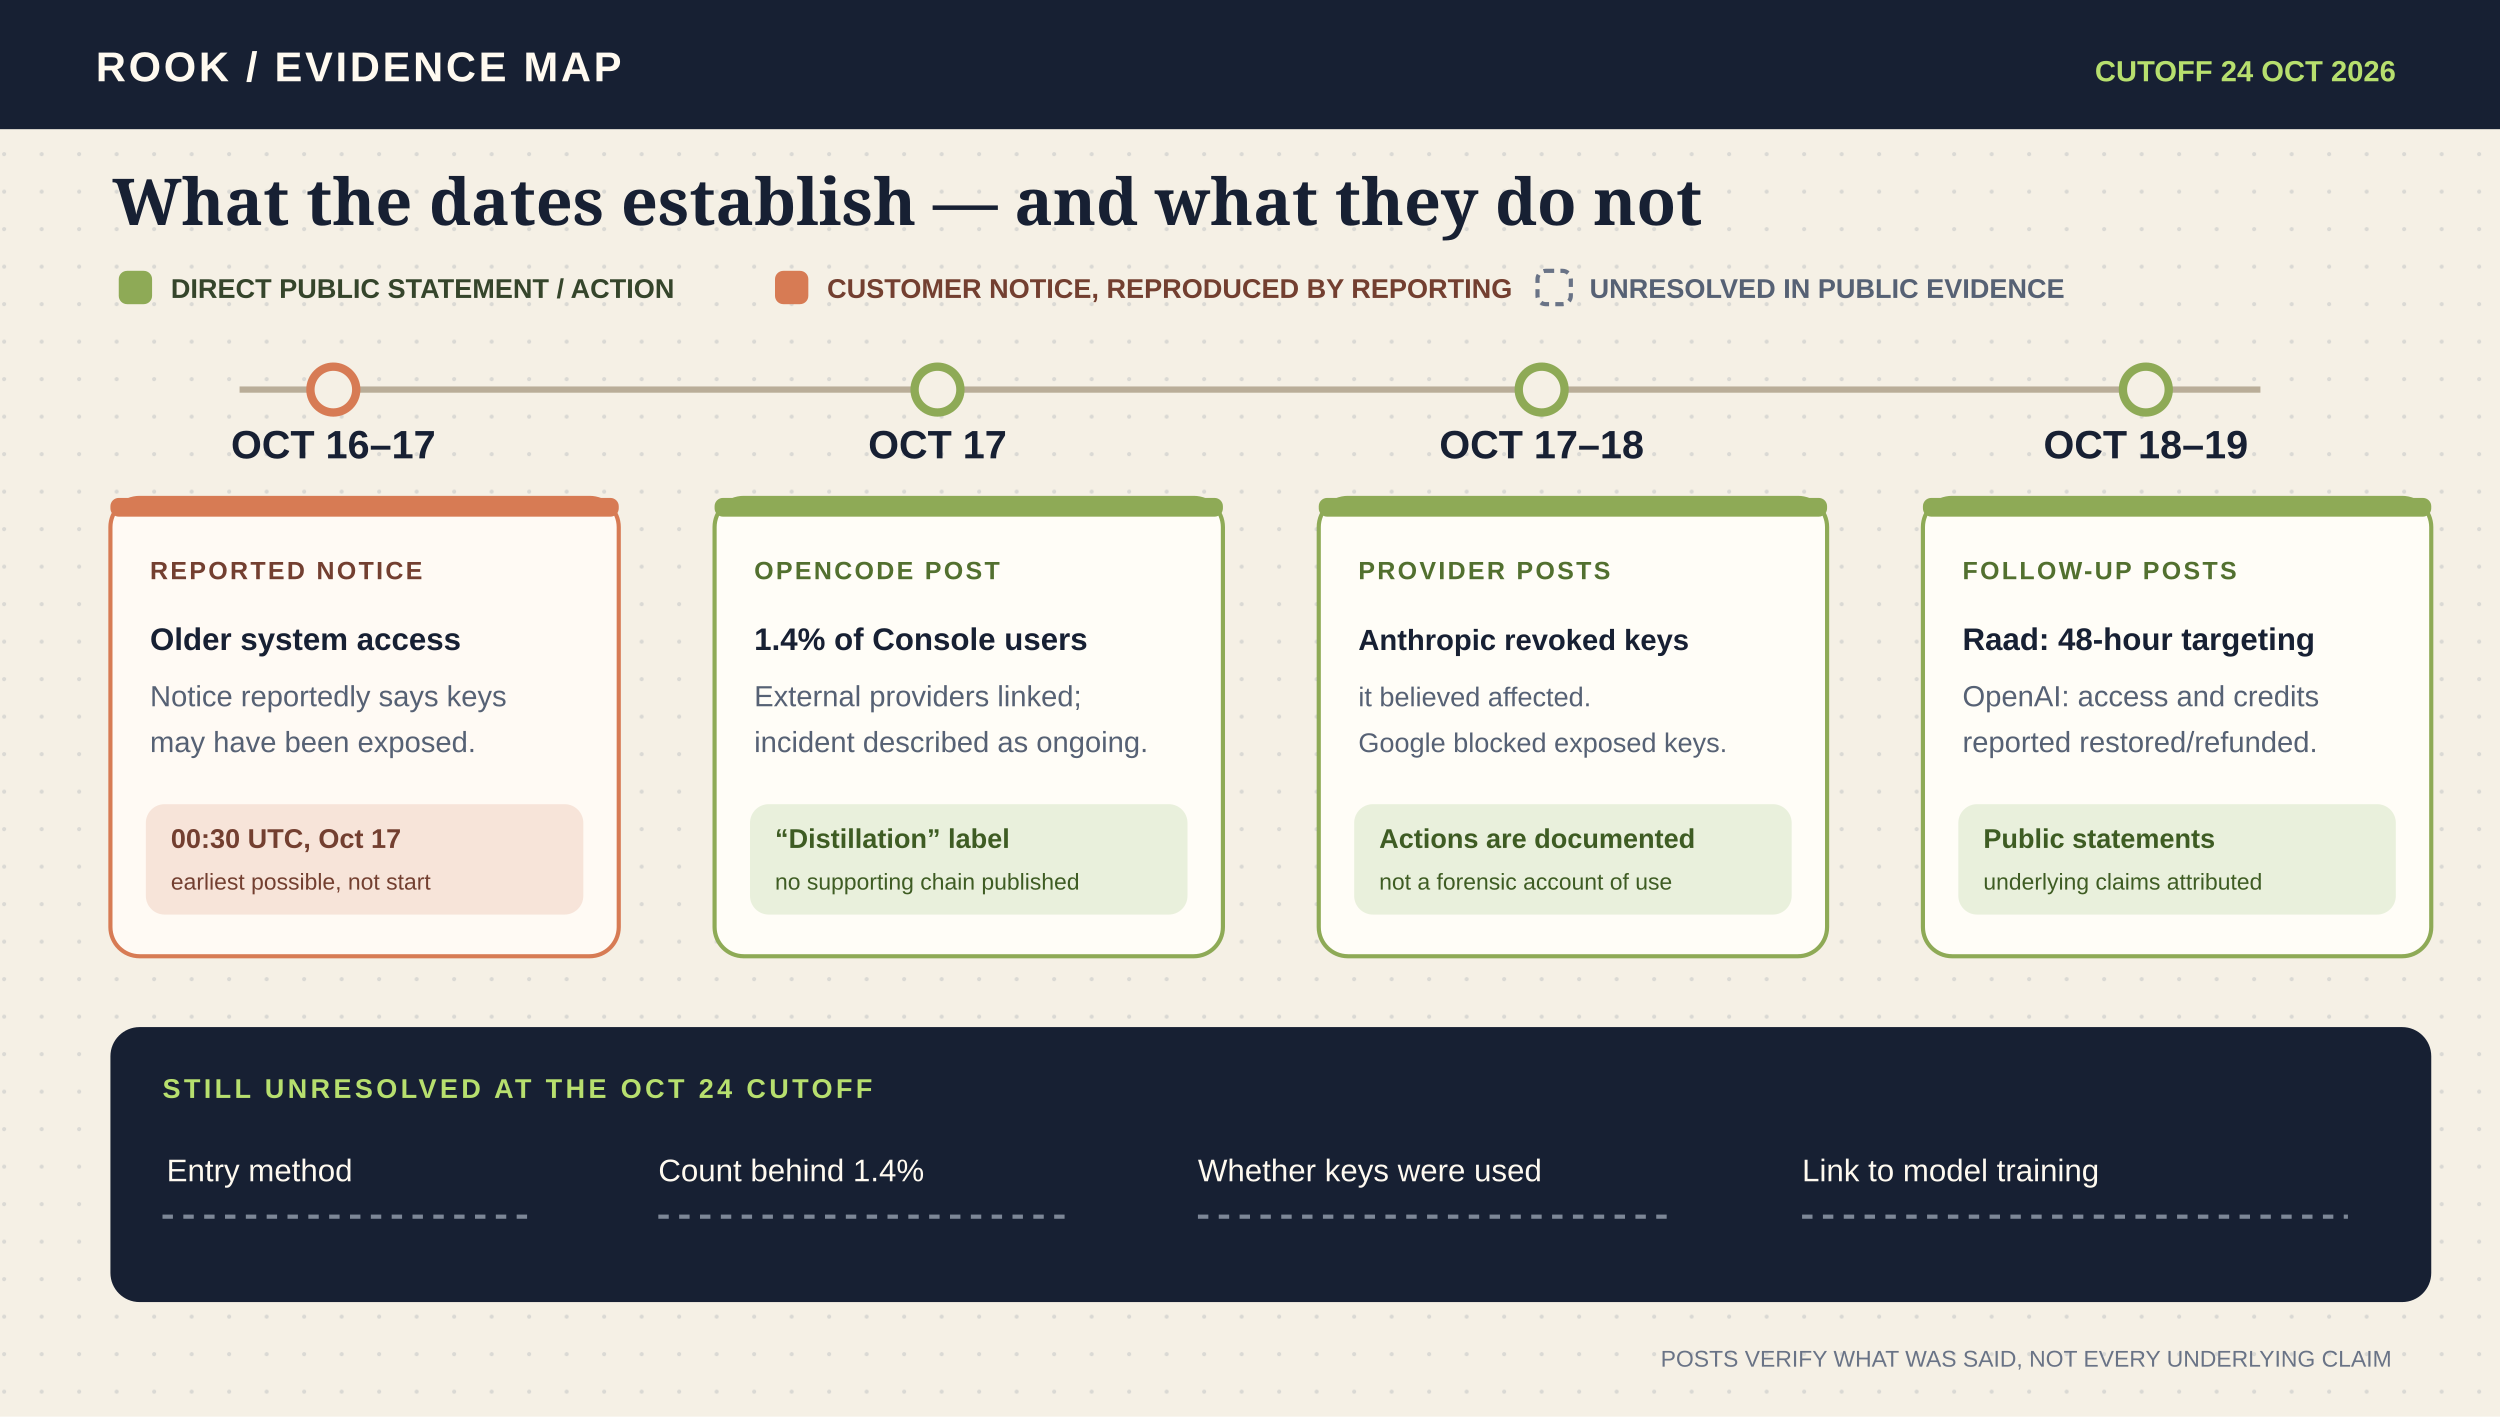
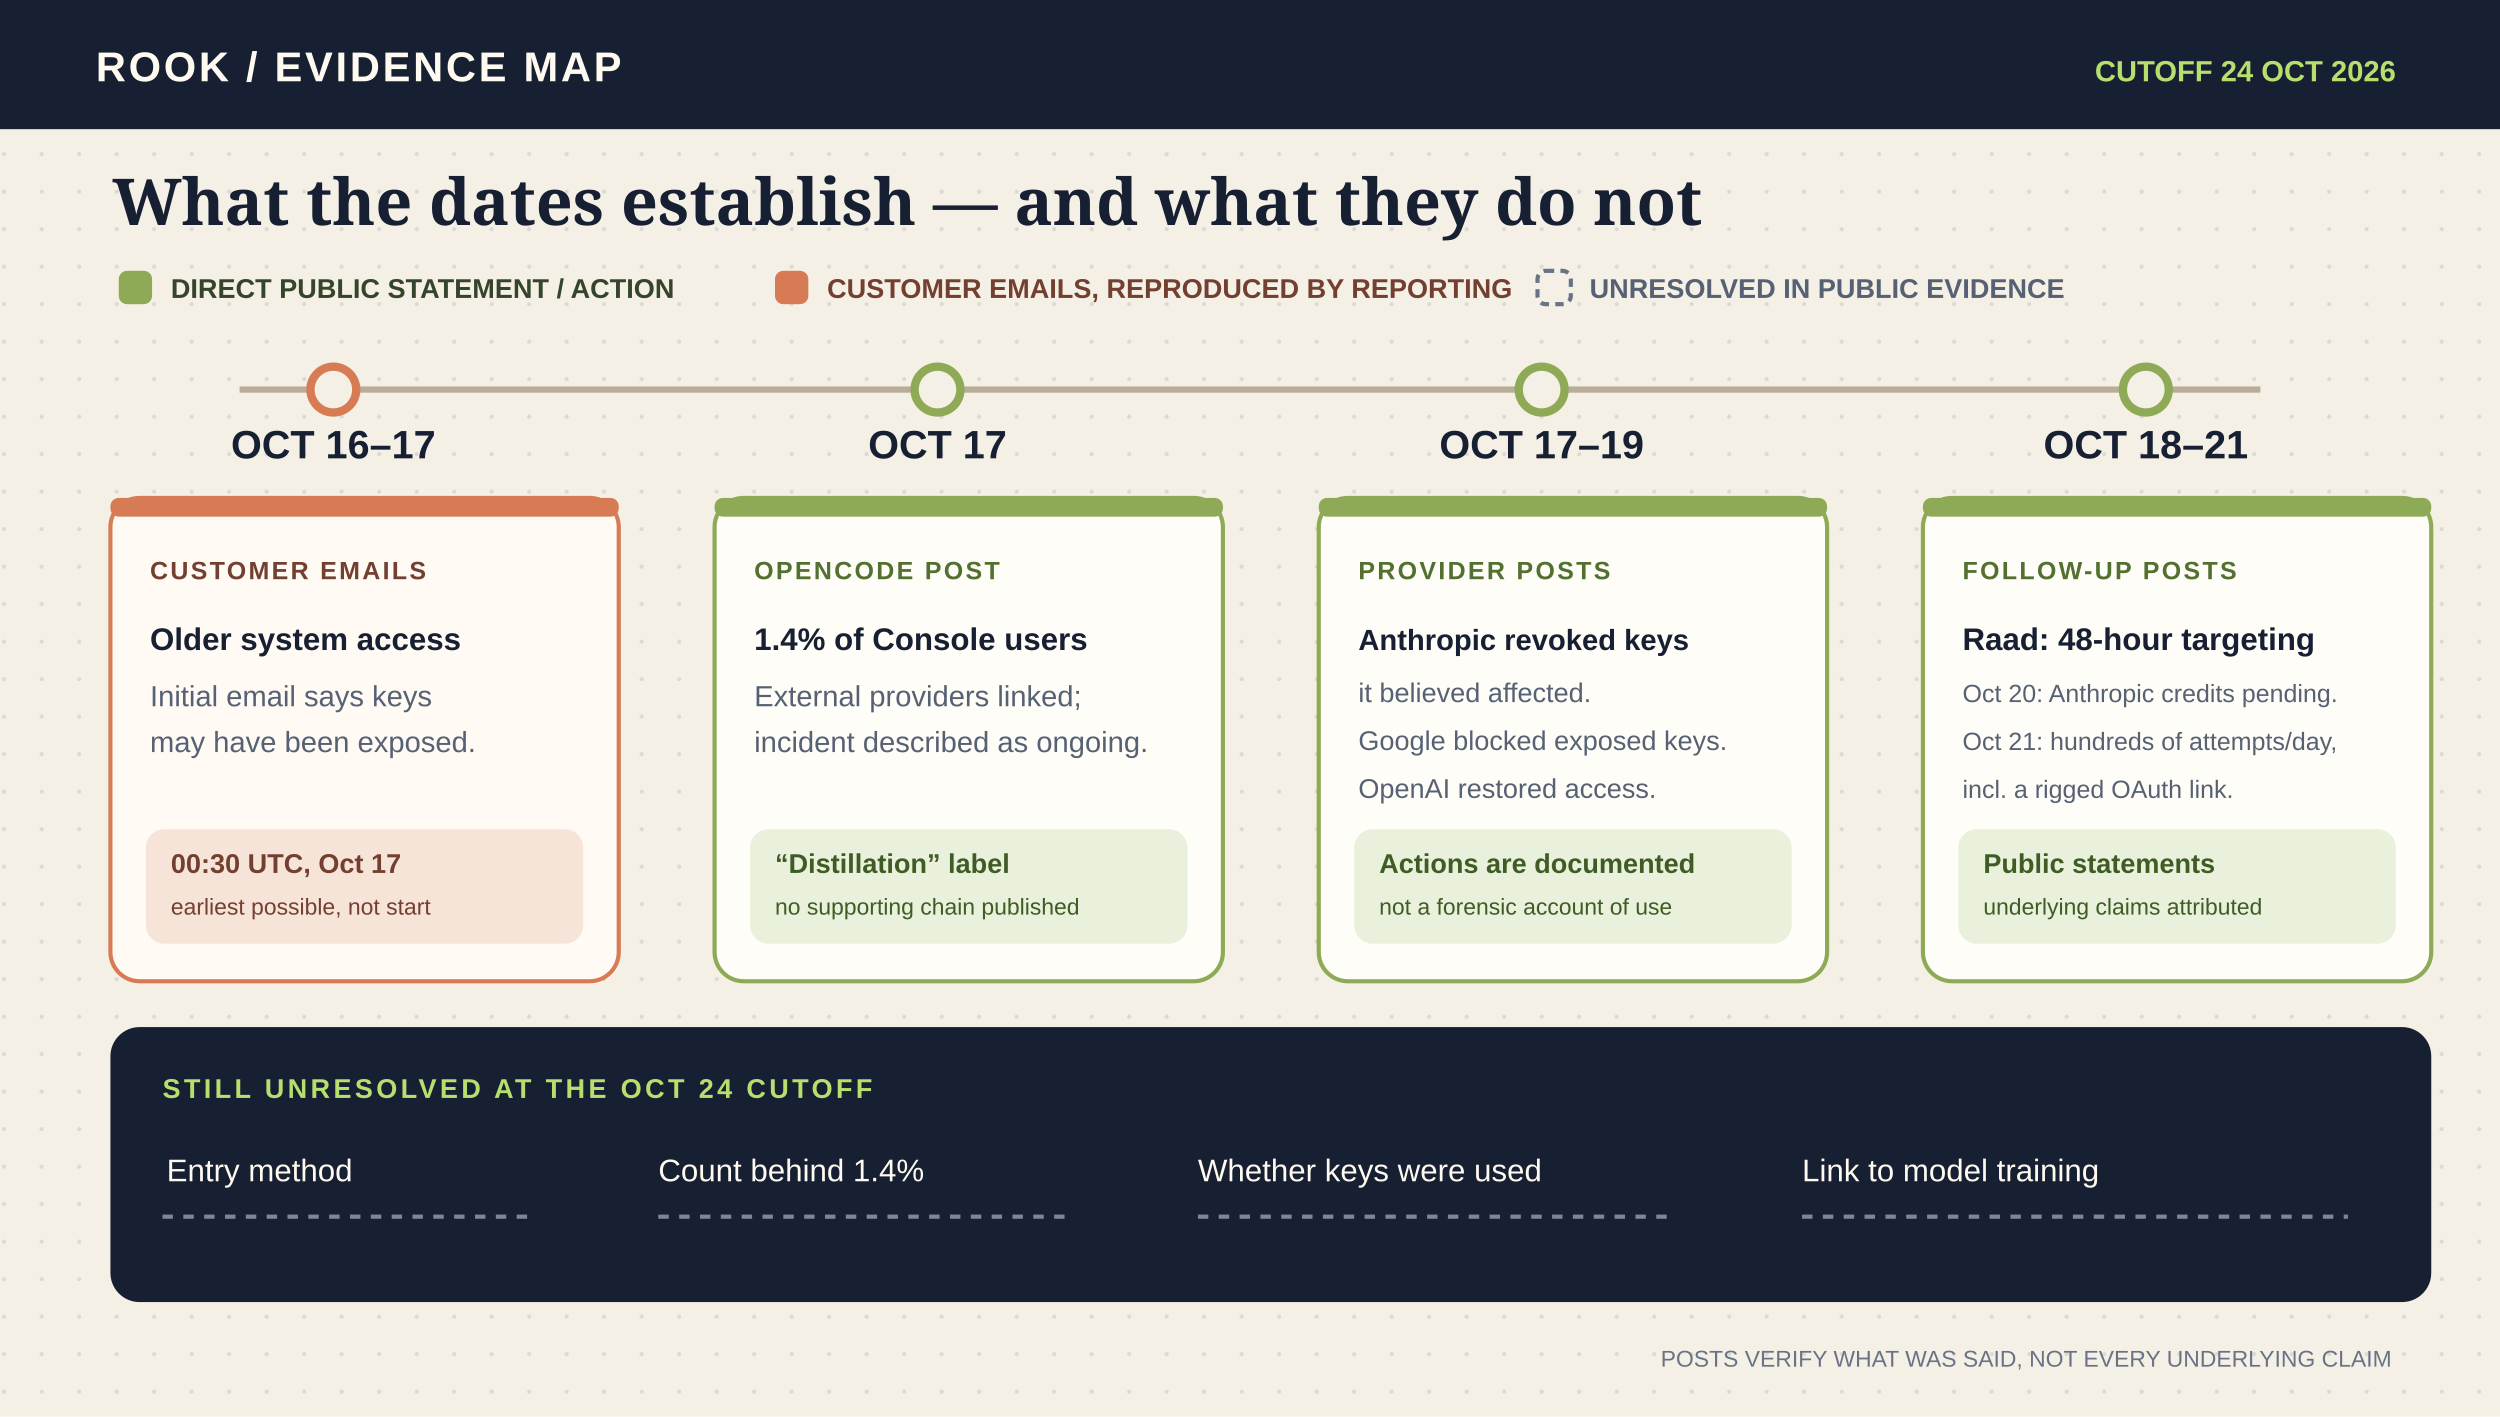
<svg xmlns="http://www.w3.org/2000/svg" width="1200" height="680" viewBox="0 0 1200 680" role="img" aria-labelledby="title desc">
  <defs>
    <pattern id="paperDots" width="18" height="18" patternUnits="userSpaceOnUse">
      <circle cx="2" cy="2" r="1" fill="#64748b" opacity=".18" />
    </pattern>
  </defs>
  <rect width="1200" height="680" fill="#f5f0e5" />
  <rect width="1200" height="680" fill="url(#paperDots)" />
  <rect width="1200" height="62" fill="#172033" />
  <text x="46" y="39" fill="#fffaf0" font-family="Sora,Arial,sans-serif" font-size="20" font-weight="700" letter-spacing="1.3">ROOK  /  EVIDENCE MAP</text>
  <text x="1150" y="39" text-anchor="end" fill="#b7df6e" font-family="Montserrat,Arial,sans-serif" font-size="14" font-weight="600">CUTOFF 24 OCT 2026</text>
  <text x="54" y="108" fill="#172033" font-family="'Libre Baskerville',Georgia,serif" font-size="31" font-weight="700">What the dates establish — and what they do not</text>
  <g font-family="Montserrat,Arial,sans-serif" font-size="13" font-weight="700">
    <rect x="57" y="130" width="16" height="16" rx="4" fill="#8eaa56" />
    <text x="82" y="143" fill="#35452b">DIRECT PUBLIC STATEMENT / ACTION</text>
    <rect x="372" y="130" width="16" height="16" rx="4" fill="#d77b54" />
-     <text x="397" y="143" fill="#733f30">CUSTOMER NOTICE, REPRODUCED BY REPORTING</text>
+     <text x="397" y="143" fill="#733f30">CUSTOMER EMAILS, REPRODUCED BY REPORTING</text>
    <rect x="738" y="130" width="16" height="16" rx="4" fill="none" stroke="#697386" stroke-width="2" stroke-dasharray="4 3" />
    <text x="763" y="143" fill="#566174">UNRESOLVED IN PUBLIC EVIDENCE</text>
  </g>
  <line x1="115" y1="187" x2="1085" y2="187" stroke="#b9ad98" stroke-width="3" />
  <g fill="#f5f0e5" stroke-width="4">
    <circle cx="160" cy="187" r="11" stroke="#d77b54" />
    <circle cx="450" cy="187" r="11" stroke="#8eaa56" />
    <circle cx="740" cy="187" r="11" stroke="#8eaa56" />
    <circle cx="1030" cy="187" r="11" stroke="#8eaa56" />
  </g>
  <g font-family="Sora,Arial,sans-serif" font-size="19" font-weight="700" fill="#172033" text-anchor="middle">
    <text x="160" y="220">OCT 16–17</text>
    <text x="450" y="220">OCT 17</text>
-     <text x="740" y="220">OCT 17–18</text>
-     <text x="1030" y="220">OCT 18–19</text>
+     <text x="740" y="220">OCT 17–19</text>
+     <text x="1030" y="220">OCT 18–21</text>
  </g>
  <g>
-     <rect x="53" y="239" width="244" height="220" rx="14" fill="#fffaf4" stroke="#d77b54" stroke-width="2" />
+     <rect x="53" y="239" width="244" height="232" rx="14" fill="#fffaf4" stroke="#d77b54" stroke-width="2" />
    <rect x="53" y="239" width="244" height="9" rx="4" fill="#d77b54" />
-     <text x="72" y="278" fill="#733f30" font-family="Montserrat,Arial,sans-serif" font-size="12" font-weight="700" letter-spacing="1.1">REPORTED NOTICE</text>
+     <text x="72" y="278" fill="#733f30" font-family="Montserrat,Arial,sans-serif" font-size="12" font-weight="700" letter-spacing="1.1">CUSTOMER EMAILS</text>
    <text x="72" y="312" fill="#172033" font-family="Montserrat,Arial,sans-serif" font-size="15" font-weight="600">Older system access</text>
-     <text x="72" y="339" fill="#566174" font-family="Montserrat,Arial,sans-serif" font-size="14">Notice reportedly says keys</text>
+     <text x="72" y="339" fill="#566174" font-family="Montserrat,Arial,sans-serif" font-size="14">Initial email says keys</text>
    <text x="72" y="361" fill="#566174" font-family="Montserrat,Arial,sans-serif" font-size="14">may have been exposed.</text>
-     <rect x="70" y="386" width="210" height="53" rx="9" fill="#f7e4d9" />
-     <text x="82" y="407" fill="#733f30" font-family="Montserrat,Arial,sans-serif" font-size="13" font-weight="700">00:30 UTC, Oct 17</text>
-     <text x="82" y="427" fill="#733f30" font-family="Montserrat,Arial,sans-serif" font-size="11">earliest possible, not start</text>
+     <rect x="70" y="398" width="210" height="55" rx="9" fill="#f7e4d9" />
+     <text x="82" y="419" fill="#733f30" font-family="Montserrat,Arial,sans-serif" font-size="13" font-weight="700">00:30 UTC, Oct 17</text>
+     <text x="82" y="439" fill="#733f30" font-family="Montserrat,Arial,sans-serif" font-size="11">earliest possible, not start</text>
  </g>
  <g>
-     <rect x="343" y="239" width="244" height="220" rx="14" fill="#fffdf7" stroke="#8eaa56" stroke-width="2" />
+     <rect x="343" y="239" width="244" height="232" rx="14" fill="#fffdf7" stroke="#8eaa56" stroke-width="2" />
    <rect x="343" y="239" width="244" height="9" rx="4" fill="#8eaa56" />
    <text x="362" y="278" fill="#52702f" font-family="Montserrat,Arial,sans-serif" font-size="12" font-weight="700" letter-spacing="1.1">OPENCODE POST</text>
    <text x="362" y="312" fill="#172033" font-family="Montserrat,Arial,sans-serif" font-size="15" font-weight="600">1.4% of Console users</text>
    <text x="362" y="339" fill="#566174" font-family="Montserrat,Arial,sans-serif" font-size="14">External providers linked;</text>
    <text x="362" y="361" fill="#566174" font-family="Montserrat,Arial,sans-serif" font-size="14">incident described as ongoing.</text>
-     <rect x="360" y="386" width="210" height="53" rx="9" fill="#e9f0dc" />
-     <text x="372" y="407" fill="#3e5c23" font-family="Montserrat,Arial,sans-serif" font-size="13" font-weight="700">“Distillation” label</text>
-     <text x="372" y="427" fill="#3e5c23" font-family="Montserrat,Arial,sans-serif" font-size="11">no supporting chain published</text>
+     <rect x="360" y="398" width="210" height="55" rx="9" fill="#e9f0dc" />
+     <text x="372" y="419" fill="#3e5c23" font-family="Montserrat,Arial,sans-serif" font-size="13" font-weight="700">“Distillation” label</text>
+     <text x="372" y="439" fill="#3e5c23" font-family="Montserrat,Arial,sans-serif" font-size="11">no supporting chain published</text>
  </g>
  <g>
-     <rect x="633" y="239" width="244" height="220" rx="14" fill="#fffdf7" stroke="#8eaa56" stroke-width="2" />
+     <rect x="633" y="239" width="244" height="232" rx="14" fill="#fffdf7" stroke="#8eaa56" stroke-width="2" />
    <rect x="633" y="239" width="244" height="9" rx="4" fill="#8eaa56" />
    <text x="652" y="278" fill="#52702f" font-family="Montserrat,Arial,sans-serif" font-size="12" font-weight="700" letter-spacing="1.1">PROVIDER POSTS</text>
    <text x="652" y="312" fill="#172033" font-family="Montserrat,Arial,sans-serif" font-size="14" font-weight="600">Anthropic revoked keys</text>
-     <text x="652" y="339" fill="#566174" font-family="Montserrat,Arial,sans-serif" font-size="13">it believed affected.</text>
-     <text x="652" y="361" fill="#566174" font-family="Montserrat,Arial,sans-serif" font-size="13">Google blocked exposed keys.</text>
-     <rect x="650" y="386" width="210" height="53" rx="9" fill="#e9f0dc" />
-     <text x="662" y="407" fill="#3e5c23" font-family="Montserrat,Arial,sans-serif" font-size="13" font-weight="700">Actions are documented</text>
-     <text x="662" y="427" fill="#3e5c23" font-family="Montserrat,Arial,sans-serif" font-size="11">not a forensic account of use</text>
+     <text x="652" y="337" fill="#566174" font-family="Montserrat,Arial,sans-serif" font-size="13">it believed affected.</text>
+     <text x="652" y="360" fill="#566174" font-family="Montserrat,Arial,sans-serif" font-size="13">Google blocked exposed keys.</text>
+     <text x="652" y="383" fill="#566174" font-family="Montserrat,Arial,sans-serif" font-size="13">OpenAI restored access.</text>
+     <rect x="650" y="398" width="210" height="55" rx="9" fill="#e9f0dc" />
+     <text x="662" y="419" fill="#3e5c23" font-family="Montserrat,Arial,sans-serif" font-size="13" font-weight="700">Actions are documented</text>
+     <text x="662" y="439" fill="#3e5c23" font-family="Montserrat,Arial,sans-serif" font-size="11">not a forensic account of use</text>
  </g>
  <g>
-     <rect x="923" y="239" width="244" height="220" rx="14" fill="#fffdf7" stroke="#8eaa56" stroke-width="2" />
+     <rect x="923" y="239" width="244" height="232" rx="14" fill="#fffdf7" stroke="#8eaa56" stroke-width="2" />
    <rect x="923" y="239" width="244" height="9" rx="4" fill="#8eaa56" />
    <text x="942" y="278" fill="#52702f" font-family="Montserrat,Arial,sans-serif" font-size="12" font-weight="700" letter-spacing="1.1">FOLLOW-UP POSTS</text>
    <text x="942" y="312" fill="#172033" font-family="Montserrat,Arial,sans-serif" font-size="15" font-weight="600">Raad: 48-hour targeting</text>
-     <text x="942" y="339" fill="#566174" font-family="Montserrat,Arial,sans-serif" font-size="14">OpenAI: access and credits</text>
-     <text x="942" y="361" fill="#566174" font-family="Montserrat,Arial,sans-serif" font-size="14">reported restored/refunded.</text>
-     <rect x="940" y="386" width="210" height="53" rx="9" fill="#e9f0dc" />
-     <text x="952" y="407" fill="#3e5c23" font-family="Montserrat,Arial,sans-serif" font-size="13" font-weight="700">Public statements</text>
-     <text x="952" y="427" fill="#3e5c23" font-family="Montserrat,Arial,sans-serif" font-size="11">underlying claims attributed</text>
+     <text x="942" y="337" fill="#566174" font-family="Montserrat,Arial,sans-serif" font-size="12">Oct 20: Anthropic credits pending.</text>
+     <text x="942" y="360" fill="#566174" font-family="Montserrat,Arial,sans-serif" font-size="12">Oct 21: hundreds of attempts/day,</text>
+     <text x="942" y="383" fill="#566174" font-family="Montserrat,Arial,sans-serif" font-size="12">incl. a rigged OAuth link.</text>
+     <rect x="940" y="398" width="210" height="55" rx="9" fill="#e9f0dc" />
+     <text x="952" y="419" fill="#3e5c23" font-family="Montserrat,Arial,sans-serif" font-size="13" font-weight="700">Public statements</text>
+     <text x="952" y="439" fill="#3e5c23" font-family="Montserrat,Arial,sans-serif" font-size="11">underlying claims attributed</text>
  </g>
  <rect x="53" y="493" width="1114" height="132" rx="14" fill="#172033" />
  <text x="78" y="527" fill="#b7df6e" font-family="Montserrat,Arial,sans-serif" font-size="13" font-weight="700" letter-spacing="1.6">STILL UNRESOLVED AT THE OCT 24 CUTOFF</text>
  <g font-family="Montserrat,Arial,sans-serif" font-size="15" fill="#fffaf0">
    <text x="80" y="567">Entry method</text>
    <text x="316" y="567">Count behind 1.4%</text>
    <text x="575" y="567">Whether keys were used</text>
    <text x="865" y="567">Link to model training</text>
  </g>
  <g stroke="#7d8797" stroke-width="2" stroke-dasharray="5 5">
    <line x1="78" y1="584" x2="258" y2="584" />
    <line x1="316" y1="584" x2="515" y2="584" />
    <line x1="575" y1="584" x2="805" y2="584" />
    <line x1="865" y1="584" x2="1127" y2="584" />
  </g>
  <text x="1148" y="656" text-anchor="end" fill="#697386" font-family="Montserrat,Arial,sans-serif" font-size="11">POSTS VERIFY WHAT WAS SAID, NOT EVERY UNDERLYING CLAIM</text>
</svg>
